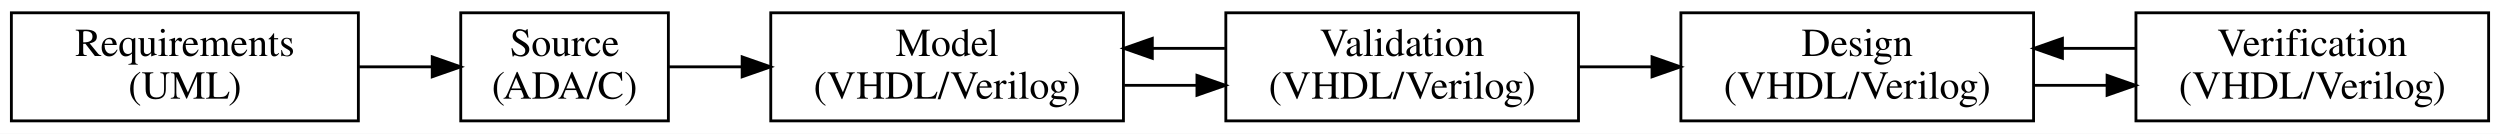
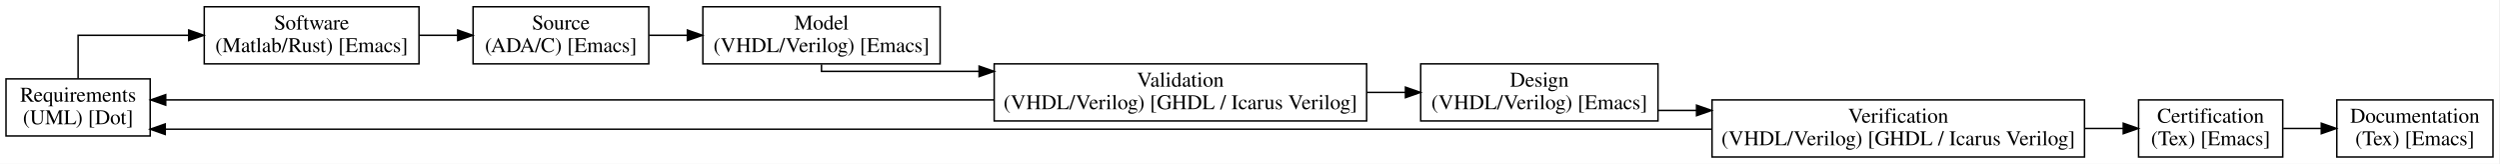
- <svg xmlns="http://www.w3.org/2000/svg" width="879pt" height="47pt" viewBox="0.00 0.00 879.00 47.00">
-   <g id="graph0" class="graph" transform="scale(1 1) rotate(0) translate(4 43)">
-     <polygon fill="white" stroke="transparent" points="-4,4 -4,-43 875,-43 875,4 -4,4" />
+ <svg xmlns="http://www.w3.org/2000/svg" width="1664pt" height="109pt" viewBox="0.00 0.00 1664.00 109.00">
+   <g id="graph0" class="graph" transform="scale(1 1) rotate(0) translate(4 105)">
+     <polygon fill="#ffffff" stroke="transparent" points="-4,4 -4,-105 1660,-105 1660,4 -4,4" />
    <g id="node1" class="node">
-       <polygon fill="none" stroke="black" points="0,-0.5 0,-38.5 122,-38.5 122,-0.5 0,-0.5" />
-       <text text-anchor="middle" x="61" y="-23.3" font-family="Times,serif" font-size="14.00">Requirements </text>
-       <text text-anchor="middle" x="61" y="-8.3" font-family="Times,serif" font-size="14.00">(UML)</text>
+       <polygon fill="none" stroke="#000000" points="0,-14.5 0,-52.5 96,-52.5 96,-14.5 0,-14.5" />
+       <text text-anchor="middle" x="48" y="-37.3" font-family="Times,serif" font-size="14.00" fill="#000000">Requirements </text>
+       <text text-anchor="middle" x="48" y="-22.3" font-family="Times,serif" font-size="14.00" fill="#000000">(UML) [Dot]</text>
    </g>
    <g id="node2" class="node">
-       <polygon fill="none" stroke="black" points="158,-0.5 158,-38.5 231,-38.5 231,-0.5 158,-0.5" />
-       <text text-anchor="middle" x="194.5" y="-23.3" font-family="Times,serif" font-size="14.00">Source </text>
-       <text text-anchor="middle" x="194.5" y="-8.3" font-family="Times,serif" font-size="14.00">(ADA/C)</text>
+       <polygon fill="none" stroke="#000000" points="132,-62.5 132,-100.5 275,-100.5 275,-62.5 132,-62.5" />
+       <text text-anchor="middle" x="203.5" y="-85.3" font-family="Times,serif" font-size="14.00" fill="#000000">Software </text>
+       <text text-anchor="middle" x="203.5" y="-70.3" font-family="Times,serif" font-size="14.00" fill="#000000">(Matlab/Rust) [Emacs]</text>
    </g>
    <g id="edge1" class="edge">
-       <path fill="none" stroke="black" d="M122.28,-19.5C122.28,-19.5 147.97,-19.5 147.97,-19.5" />
-       <polygon fill="black" stroke="black" points="147.97,-23 157.97,-19.5 147.97,-16 147.97,-23" />
+       <path fill="none" stroke="#000000" d="M48,-52.747C48,-66.101 48,-81.5 48,-81.5 48,-81.5 121.667,-81.5 121.667,-81.5" />
+       <polygon fill="#000000" stroke="#000000" points="121.667,-85 131.667,-81.5 121.667,-78 121.667,-85" />
    </g>
    <g id="node3" class="node">
-       <polygon fill="none" stroke="black" points="267,-0.5 267,-38.5 391,-38.5 391,-0.5 267,-0.5" />
-       <text text-anchor="middle" x="329" y="-23.3" font-family="Times,serif" font-size="14.00">Model </text>
-       <text text-anchor="middle" x="329" y="-8.3" font-family="Times,serif" font-size="14.00">(VHDL/Verilog)</text>
+       <polygon fill="none" stroke="#000000" points="311,-62.5 311,-100.5 428,-100.5 428,-62.5 311,-62.5" />
+       <text text-anchor="middle" x="369.5" y="-85.3" font-family="Times,serif" font-size="14.00" fill="#000000">Source </text>
+       <text text-anchor="middle" x="369.5" y="-70.3" font-family="Times,serif" font-size="14.00" fill="#000000">(ADA/C) [Emacs]</text>
    </g>
    <g id="edge2" class="edge">
-       <path fill="none" stroke="black" d="M231.25,-19.5C231.25,-19.5 256.94,-19.5 256.94,-19.5" />
-       <polygon fill="black" stroke="black" points="256.94,-23 266.94,-19.5 256.94,-16 256.94,-23" />
+       <path fill="none" stroke="#000000" d="M275.344,-81.5C275.344,-81.5 300.771,-81.5 300.771,-81.5" />
+       <polygon fill="#000000" stroke="#000000" points="300.771,-85 310.771,-81.5 300.771,-78 300.771,-85" />
    </g>
    <g id="node4" class="node">
-       <polygon fill="none" stroke="black" points="427,-0.5 427,-38.5 551,-38.5 551,-0.5 427,-0.5" />
-       <text text-anchor="middle" x="489" y="-23.3" font-family="Times,serif" font-size="14.00">Validation </text>
-       <text text-anchor="middle" x="489" y="-8.3" font-family="Times,serif" font-size="14.00">(VHDL/Verilog)</text>
+       <polygon fill="none" stroke="#000000" points="464,-62.5 464,-100.5 622,-100.5 622,-62.5 464,-62.5" />
+       <text text-anchor="middle" x="543" y="-85.3" font-family="Times,serif" font-size="14.00" fill="#000000">Model </text>
+       <text text-anchor="middle" x="543" y="-70.3" font-family="Times,serif" font-size="14.00" fill="#000000">(VHDL/Verilog) [Emacs]</text>
    </g>
    <g id="edge3" class="edge">
-       <path fill="none" stroke="black" d="M391.32,-13C391.32,-13 416.85,-13 416.85,-13" />
-       <polygon fill="black" stroke="black" points="416.85,-16.5 426.85,-13 416.85,-9.5 416.85,-16.5" />
+       <path fill="none" stroke="#000000" d="M428.239,-81.5C428.239,-81.5 453.707,-81.5 453.707,-81.5" />
+       <polygon fill="#000000" stroke="#000000" points="453.707,-85 463.707,-81.5 453.707,-78 453.707,-85" />
+     </g>
+     <g id="node5" class="node">
+       <polygon fill="none" stroke="#000000" points="658,-24.5 658,-62.5 906,-62.5 906,-24.5 658,-24.5" />
+       <text text-anchor="middle" x="782" y="-47.3" font-family="Times,serif" font-size="14.00" fill="#000000">Validation </text>
+       <text text-anchor="middle" x="782" y="-32.3" font-family="Times,serif" font-size="14.00" fill="#000000">(VHDL/Verilog) [GHDL / Icarus Verilog]</text>
+     </g>
+     <g id="edge4" class="edge">
+       <path fill="none" stroke="#000000" d="M543,-62.127C543,-59.398 543,-57.5 543,-57.5 543,-57.5 647.95,-57.5 647.95,-57.5" />
+       <polygon fill="#000000" stroke="#000000" points="647.95,-61 657.95,-57.5 647.95,-54 647.95,-61" />
+     </g>
+     <g id="edge9" class="edge">
+       <path fill="none" stroke="#000000" d="M657.902,-38.5C657.902,-38.5 106.337,-38.5 106.337,-38.5" />
+       <polygon fill="#000000" stroke="#000000" points="106.337,-35 96.337,-38.5 106.337,-42 106.337,-35" />
+     </g>
+     <g id="node6" class="node">
+       <polygon fill="none" stroke="#000000" points="942,-24.5 942,-62.5 1100,-62.5 1100,-24.5 942,-24.5" />
+       <text text-anchor="middle" x="1021" y="-47.3" font-family="Times,serif" font-size="14.00" fill="#000000">Design </text>
+       <text text-anchor="middle" x="1021" y="-32.3" font-family="Times,serif" font-size="14.00" fill="#000000">(VHDL/Verilog) [Emacs]</text>
+     </g>
+     <g id="edge5" class="edge">
+       <path fill="none" stroke="#000000" d="M906.05,-43.5C906.05,-43.5 931.842,-43.5 931.842,-43.5" />
+       <polygon fill="#000000" stroke="#000000" points="931.842,-47 941.842,-43.5 931.842,-40 931.842,-47" />
+     </g>
+     <g id="node7" class="node">
+       <polygon fill="none" stroke="#000000" points="1136,-.5 1136,-38.5 1384,-38.5 1384,-.5 1136,-.5" />
+       <text text-anchor="middle" x="1260" y="-23.3" font-family="Times,serif" font-size="14.00" fill="#000000">Verification </text>
+       <text text-anchor="middle" x="1260" y="-8.3" font-family="Times,serif" font-size="14.00" fill="#000000">(VHDL/Verilog) [GHDL / Icarus Verilog]</text>
    </g>
    <g id="edge6" class="edge">
-       <path fill="none" stroke="black" d="M426.68,-26C426.68,-26 401.15,-26 401.15,-26" />
-       <polygon fill="black" stroke="black" points="401.15,-22.5 391.15,-26 401.15,-29.5 401.15,-22.5" />
+       <path fill="none" stroke="#000000" d="M1100.252,-31.5C1100.252,-31.5 1125.668,-31.5 1125.668,-31.5" />
+       <polygon fill="#000000" stroke="#000000" points="1125.668,-35 1135.668,-31.5 1125.668,-28 1125.668,-35" />
    </g>
-     <g id="node5" class="node">
-       <polygon fill="none" stroke="black" points="587,-0.5 587,-38.5 711,-38.5 711,-0.5 587,-0.5" />
-       <text text-anchor="middle" x="649" y="-23.3" font-family="Times,serif" font-size="14.00">Design </text>
-       <text text-anchor="middle" x="649" y="-8.3" font-family="Times,serif" font-size="14.00">(VHDL/Verilog)</text>
+     <g id="edge10" class="edge">
+       <path fill="none" stroke="#000000" d="M1135.991,-19C1135.991,-19 106.012,-19 106.012,-19" />
+       <polygon fill="#000000" stroke="#000000" points="106.012,-15.5 96.012,-19 106.011,-22.5 106.012,-15.5" />
    </g>
-     <g id="edge4" class="edge">
-       <path fill="none" stroke="black" d="M551.32,-19.5C551.32,-19.5 576.85,-19.5 576.85,-19.5" />
-       <polygon fill="black" stroke="black" points="576.85,-23 586.85,-19.5 576.85,-16 576.85,-23" />
-     </g>
-     <g id="node6" class="node">
-       <polygon fill="none" stroke="black" points="747,-0.5 747,-38.5 871,-38.5 871,-0.5 747,-0.5" />
-       <text text-anchor="middle" x="809" y="-23.3" font-family="Times,serif" font-size="14.00">Verification </text>
-       <text text-anchor="middle" x="809" y="-8.3" font-family="Times,serif" font-size="14.00">(VHDL/Verilog)</text>
-     </g>
-     <g id="edge5" class="edge">
-       <path fill="none" stroke="black" d="M711.32,-13C711.32,-13 736.85,-13 736.85,-13" />
-       <polygon fill="black" stroke="black" points="736.85,-16.5 746.85,-13 736.85,-9.5 736.85,-16.5" />
+     <g id="node8" class="node">
+       <polygon fill="none" stroke="#000000" points="1420,-.5 1420,-38.5 1516,-38.5 1516,-.5 1420,-.5" />
+       <text text-anchor="middle" x="1468" y="-23.3" font-family="Times,serif" font-size="14.00" fill="#000000">Certification </text>
+       <text text-anchor="middle" x="1468" y="-8.3" font-family="Times,serif" font-size="14.00" fill="#000000">(Tex) [Emacs]</text>
    </g>
    <g id="edge7" class="edge">
-       <path fill="none" stroke="black" d="M746.68,-26C746.68,-26 721.15,-26 721.15,-26" />
-       <polygon fill="black" stroke="black" points="721.15,-22.5 711.15,-26 721.15,-29.5 721.15,-22.5" />
+       <path fill="none" stroke="#000000" d="M1384.297,-19.5C1384.297,-19.5 1409.799,-19.5 1409.799,-19.5" />
+       <polygon fill="#000000" stroke="#000000" points="1409.799,-23 1419.799,-19.5 1409.799,-16 1409.799,-23" />
+     </g>
+     <g id="node9" class="node">
+       <polygon fill="none" stroke="#000000" points="1552,-.5 1552,-38.5 1656,-38.5 1656,-.5 1552,-.5" />
+       <text text-anchor="middle" x="1604" y="-23.3" font-family="Times,serif" font-size="14.00" fill="#000000">Documentation </text>
+       <text text-anchor="middle" x="1604" y="-8.3" font-family="Times,serif" font-size="14.00" fill="#000000">(Tex) [Emacs]</text>
+     </g>
+     <g id="edge8" class="edge">
+       <path fill="none" stroke="#000000" d="M1516.331,-19.5C1516.331,-19.5 1541.671,-19.5 1541.671,-19.5" />
+       <polygon fill="#000000" stroke="#000000" points="1541.671,-23 1551.671,-19.5 1541.671,-16 1541.671,-23" />
    </g>
  </g>
</svg>
